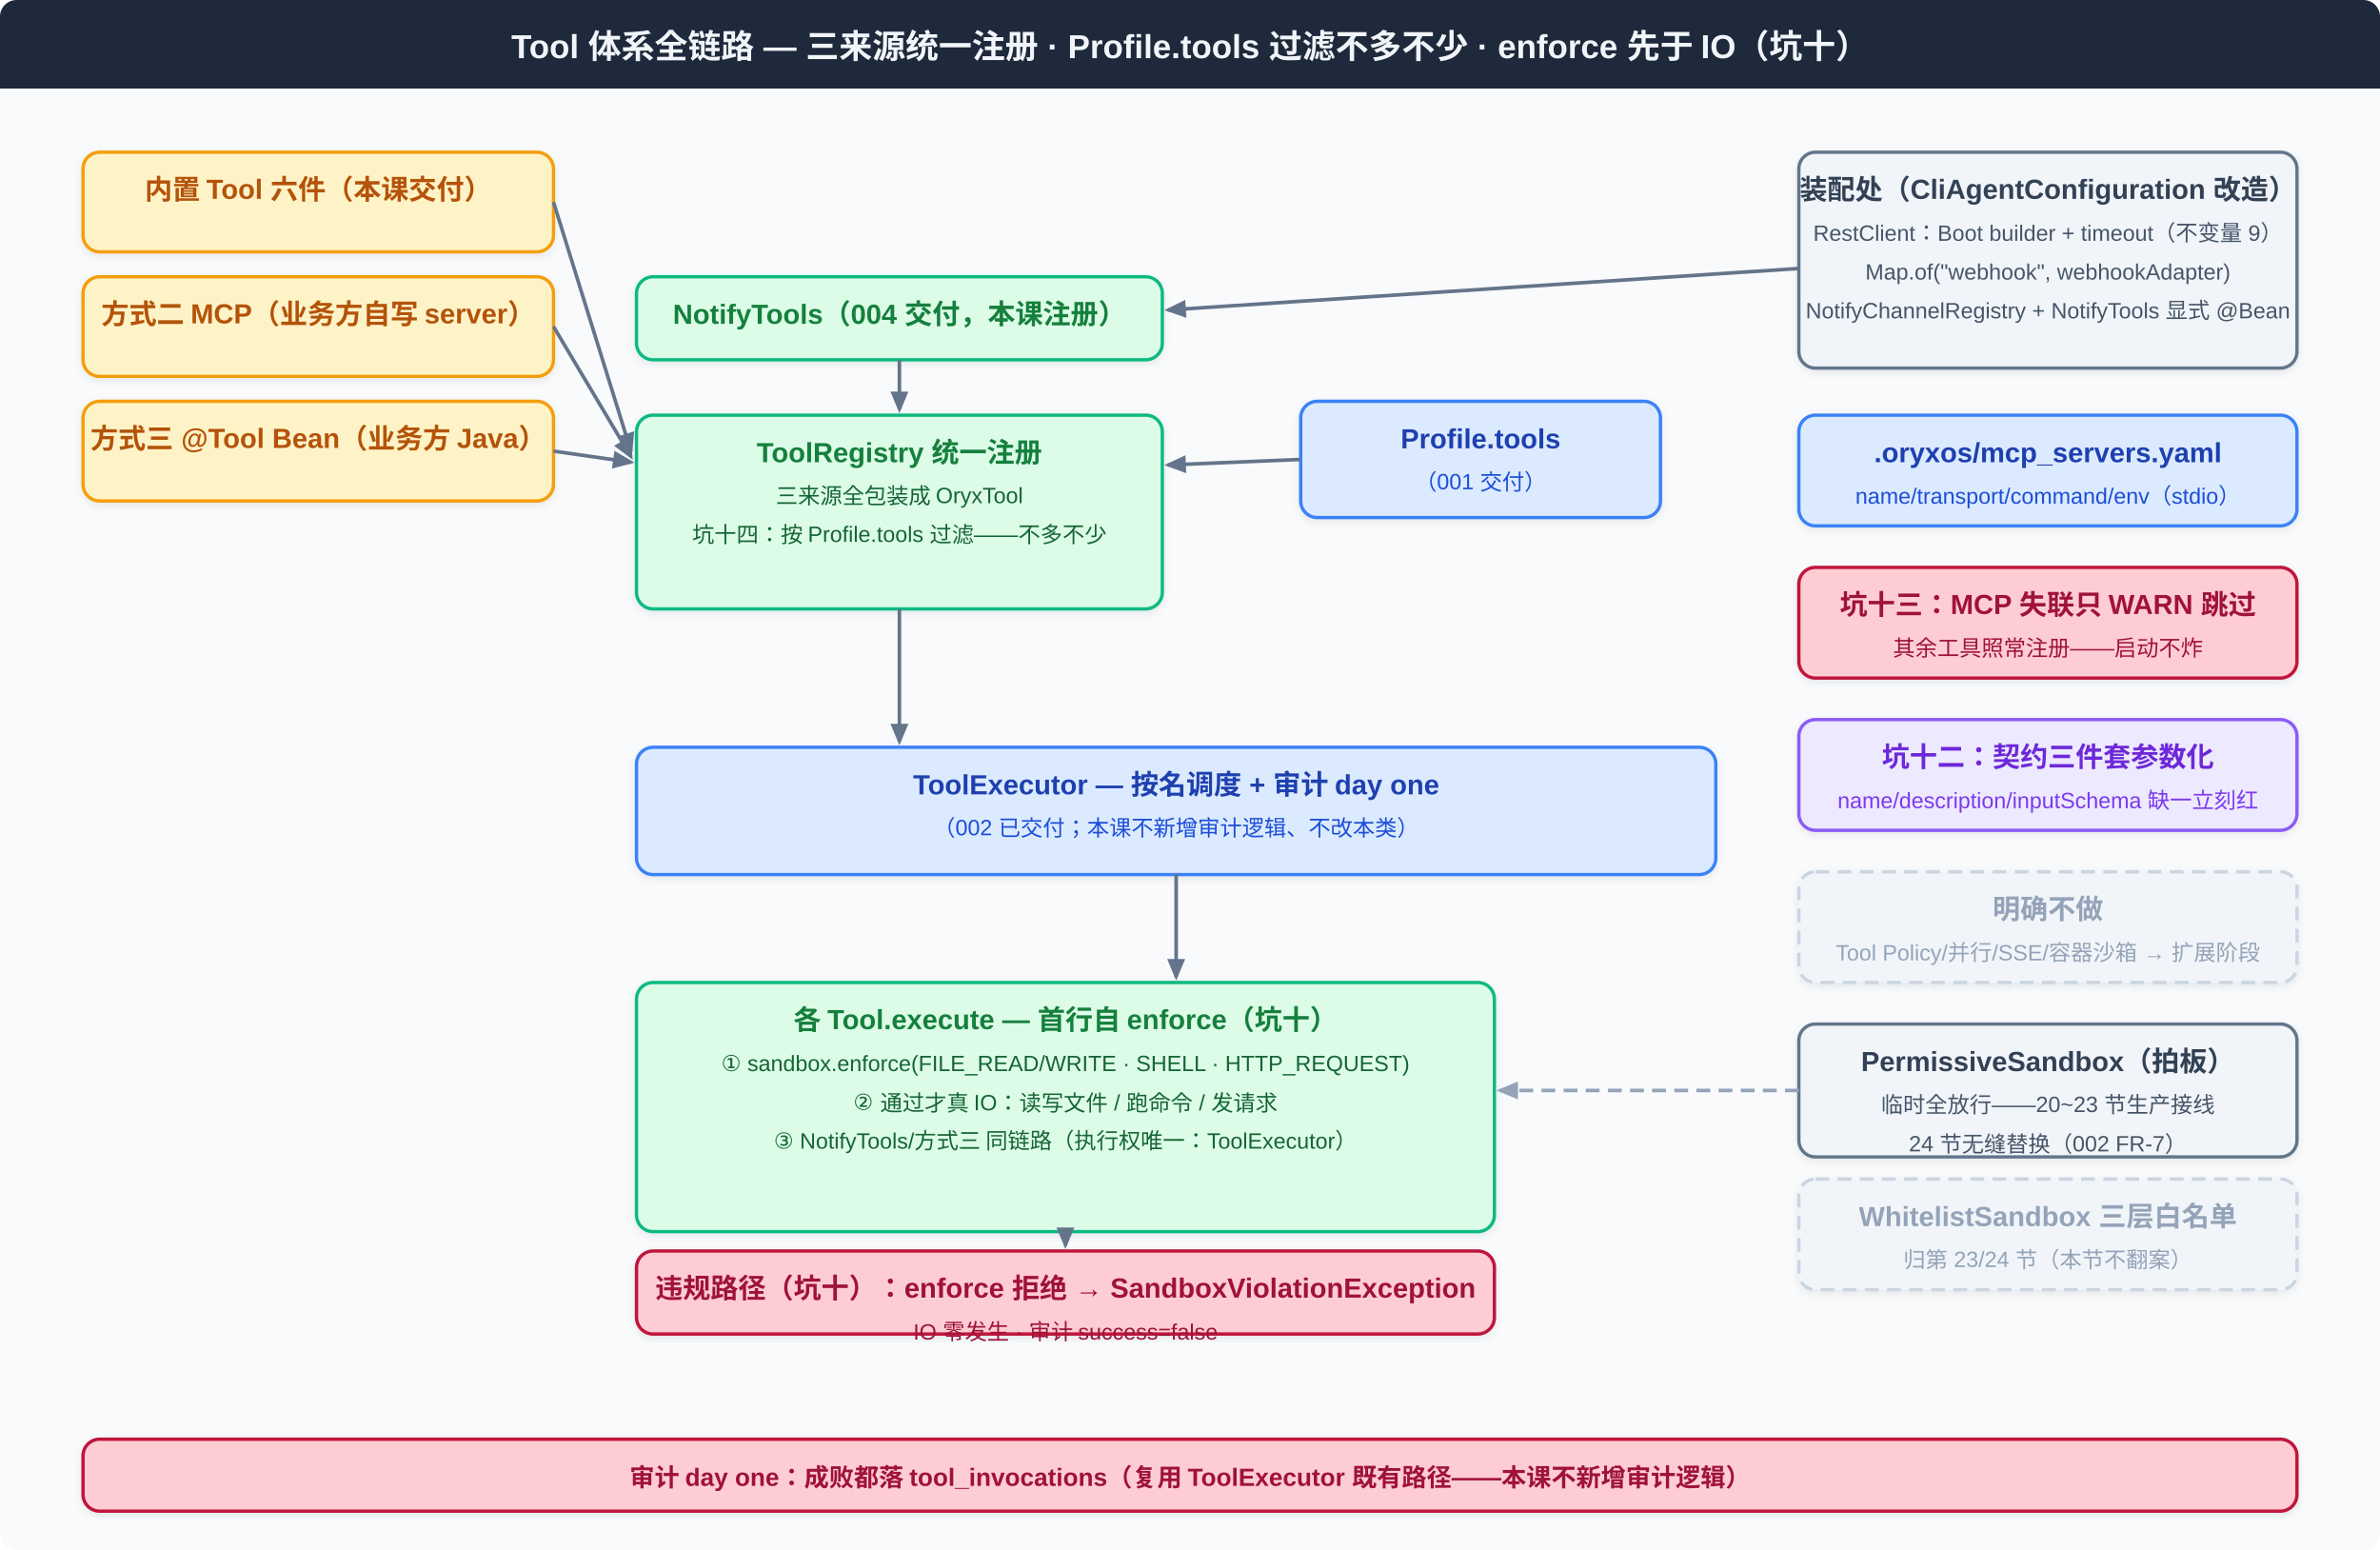
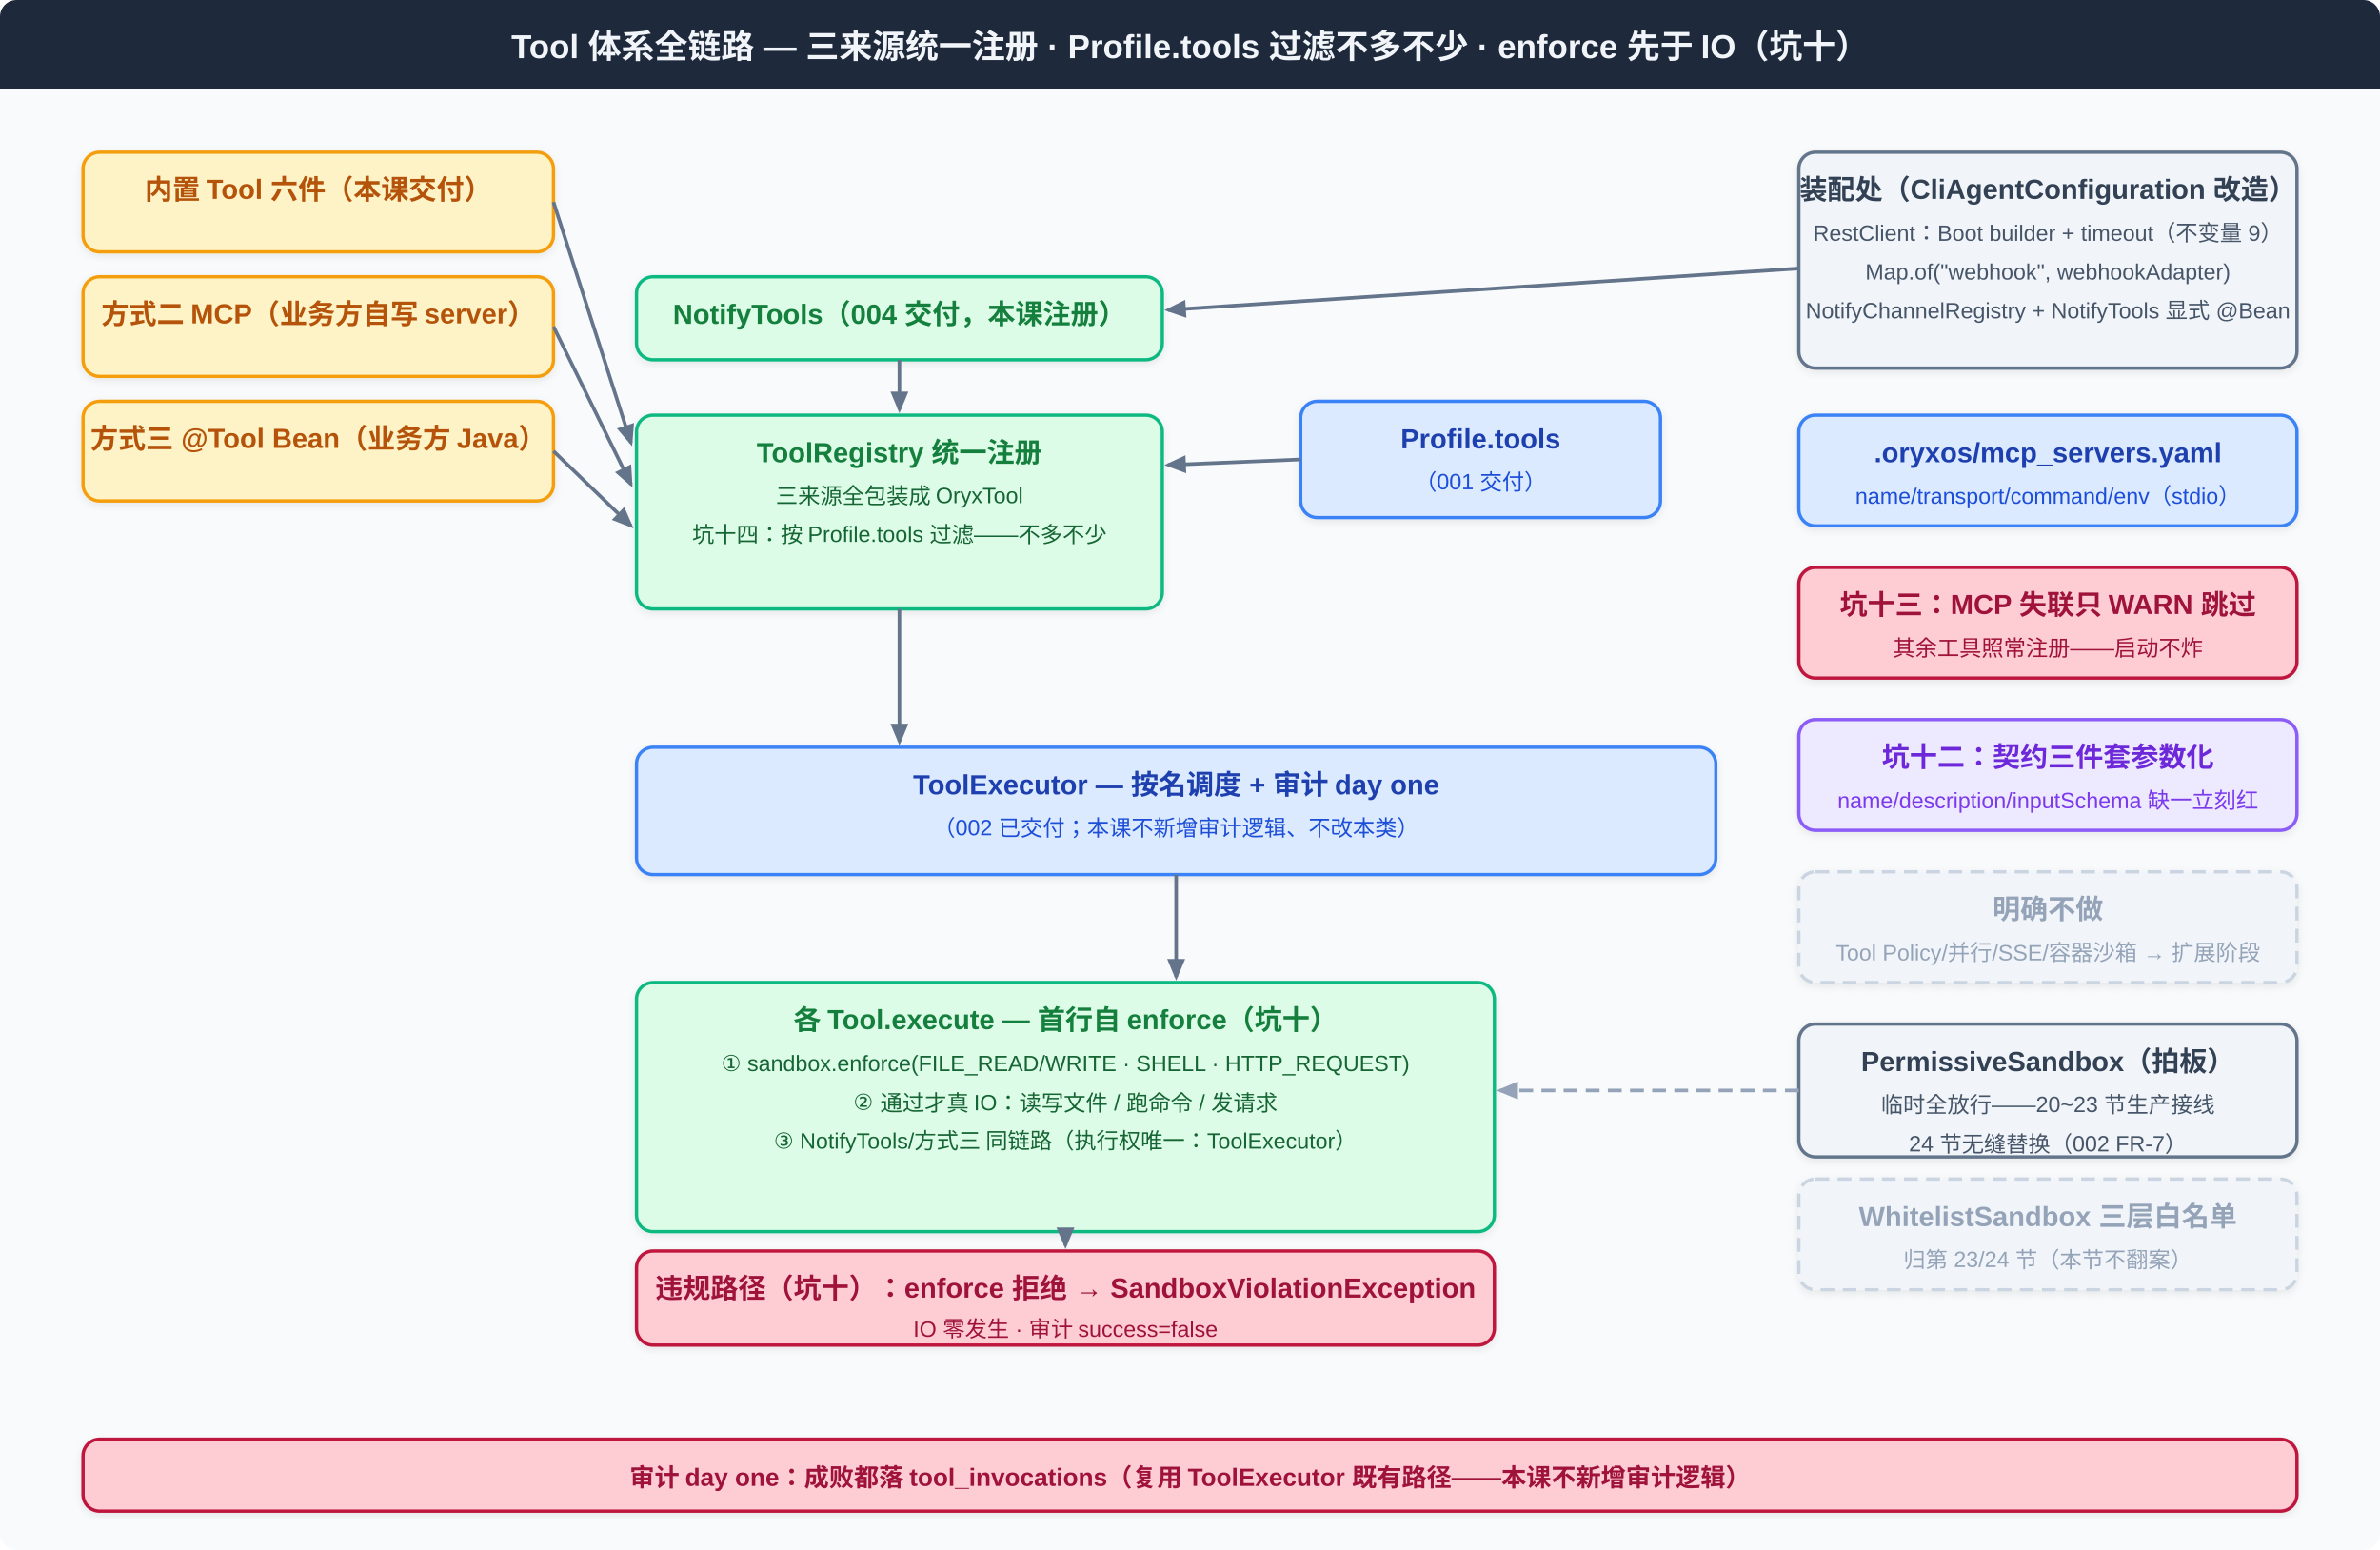
<svg xmlns="http://www.w3.org/2000/svg" viewBox="0 0 860 560" font-family="Arial, sans-serif">
  <defs>
    <marker id="a" markerWidth="6" markerHeight="5" refX="5" refY="2.5" orient="auto">
      <path d="M0,0 L6,2.5 L0,5 Z" fill="#64748b" />
    </marker>
    <marker id="aGray" markerWidth="6" markerHeight="5" refX="5" refY="2.5" orient="auto">
      <path d="M0,0 L6,2.5 L0,5 Z" fill="#94a3b8" />
    </marker>
    <filter id="sh">
      <feDropShadow dx="0" dy="1" stdDeviation="1.5" flood-opacity="0.08" />
    </filter>
  </defs>
  <rect width="860" height="560" fill="#f8fafc" rx="6" />
  <rect x="0" y="0" width="860" height="32" fill="#1e293b" rx="6" />
  <rect x="0" y="16" width="860" height="16" fill="#1e293b" />
  <text x="430" y="21" text-anchor="middle" fill="#f1f5f9" font-size="12" font-weight="bold">Tool 体系全链路 — 三来源统一注册 · Profile.tools 过滤不多不少 · enforce 先于 IO（坑十）</text>
  <rect x="30" y="55" width="170" height="36" rx="6" fill="#fef3c7" stroke="#f59e0b" stroke-width="1.2" filter="url(#sh)" />
  <text x="115.0" y="72" text-anchor="middle" font-size="10" font-weight="bold" fill="#b45309">内置 Tool 六件（本课交付）</text>
  <rect x="30" y="100" width="170" height="36" rx="6" fill="#fef3c7" stroke="#f59e0b" stroke-width="1.2" filter="url(#sh)" />
  <text x="115.0" y="117" text-anchor="middle" font-size="10" font-weight="bold" fill="#b45309">方式二 MCP（业务方自写 server）</text>
  <rect x="30" y="145" width="170" height="36" rx="6" fill="#fef3c7" stroke="#f59e0b" stroke-width="1.2" filter="url(#sh)" />
  <text x="115.0" y="162" text-anchor="middle" font-size="10" font-weight="bold" fill="#b45309">方式三 @Tool Bean（业务方 Java）</text>
  <rect x="230" y="100" width="190" height="30" rx="6" fill="#dcfce7" stroke="#10b981" stroke-width="1.2" filter="url(#sh)" />
  <text x="325.0" y="117" text-anchor="middle" font-size="10" font-weight="bold" fill="#15803d">NotifyTools（004 交付，本课注册）</text>
  <line x1="650" y1="97" x2="422" y2="112" stroke="#64748b" stroke-width="1.3" marker-end="url(#a)" />
-   <line x1="200" y1="73" x2="228" y2="163" stroke="#64748b" stroke-width="1.3" marker-end="url(#a)" />
-   <line x1="200" y1="118" x2="228" y2="165" stroke="#64748b" stroke-width="1.3" marker-end="url(#a)" />
-   <line x1="200" y1="163" x2="228" y2="167" stroke="#64748b" stroke-width="1.3" marker-end="url(#a)" />
+   <line x1="200" y1="73" x2="228" y2="160" stroke="#64748b" stroke-width="1.3" marker-end="url(#a)" />
+   <line x1="200" y1="118" x2="228" y2="175" stroke="#64748b" stroke-width="1.3" marker-end="url(#a)" />
+   <line x1="200" y1="163" x2="228" y2="190" stroke="#64748b" stroke-width="1.3" marker-end="url(#a)" />
  <line x1="325" y1="130" x2="325" y2="148" stroke="#64748b" stroke-width="1.3" marker-end="url(#a)" />
  <rect x="230" y="150" width="190" height="70" rx="6" fill="#dcfce7" stroke="#10b981" stroke-width="1.2" filter="url(#sh)" />
  <text x="325.0" y="167" text-anchor="middle" font-size="10" font-weight="bold" fill="#15803d">ToolRegistry 统一注册</text>
  <text x="325.0" y="182" text-anchor="middle" font-size="8" fill="#166534">三来源全包装成 OryxTool</text>
  <text x="325.0" y="196" text-anchor="middle" font-size="8" fill="#166534">坑十四：按 Profile.tools 过滤——不多不少</text>
  <rect x="470" y="145" width="130" height="42" rx="6" fill="#dbeafe" stroke="#3b82f6" stroke-width="1.2" filter="url(#sh)" />
  <text x="535.0" y="162" text-anchor="middle" font-size="10" font-weight="bold" fill="#1e40af">Profile.tools</text>
  <text x="535.0" y="177" text-anchor="middle" font-size="8" fill="#1d4ed8">（001 交付）</text>
  <line x1="470" y1="166" x2="422" y2="168" stroke="#64748b" stroke-width="1.3" marker-end="url(#a)" />
  <rect x="230" y="270" width="390" height="46" rx="6" fill="#dbeafe" stroke="#3b82f6" stroke-width="1.2" filter="url(#sh)" />
  <text x="425.0" y="287" text-anchor="middle" font-size="10" font-weight="bold" fill="#1e40af">ToolExecutor — 按名调度 + 审计 day one</text>
  <text x="425.0" y="302" text-anchor="middle" font-size="8" fill="#1d4ed8">（002 已交付；本课不新增审计逻辑、不改本类）</text>
  <line x1="325" y1="220" x2="325" y2="268" stroke="#64748b" stroke-width="1.3" marker-end="url(#a)" />
  <rect x="230" y="355" width="310" height="90" rx="6" fill="#dcfce7" stroke="#10b981" stroke-width="1.2" filter="url(#sh)" />
  <text x="385.0" y="372" text-anchor="middle" font-size="10" font-weight="bold" fill="#15803d">各 Tool.execute — 首行自 enforce（坑十）</text>
  <text x="385.0" y="387" text-anchor="middle" font-size="8" fill="#166534">① sandbox.enforce(FILE_READ/WRITE · SHELL · HTTP_REQUEST)</text>
  <text x="385.0" y="401" text-anchor="middle" font-size="8" fill="#166534">② 通过才真 IO：读写文件 / 跑命令 / 发请求</text>
  <text x="385.0" y="415" text-anchor="middle" font-size="8" fill="#166534">③ NotifyTools/方式三 同链路（执行权唯一：ToolExecutor）</text>
  <line x1="425" y1="316" x2="425" y2="353" stroke="#64748b" stroke-width="1.3" marker-end="url(#a)" />
-   <rect x="230" y="452" width="310" height="30" rx="6" fill="#fecdd3" stroke="#be123c" stroke-width="1.2" filter="url(#sh)" />
+   <rect x="230" y="452" width="310" height="34" rx="6" fill="#fecdd3" stroke="#be123c" stroke-width="1.2" filter="url(#sh)" />
  <text x="385.0" y="469" text-anchor="middle" font-size="10" font-weight="bold" fill="#9f1239">违规路径（坑十）：enforce 拒绝 → SandboxViolationException</text>
-   <text x="385.0" y="484" text-anchor="middle" font-size="8" fill="#9f1239">IO 零发生 · 审计 success=false</text>
+   <text x="385.0" y="483" text-anchor="middle" font-size="8" fill="#9f1239">IO 零发生 · 审计 success=false</text>
  <line x1="385" y1="445" x2="385" y2="450" stroke="#64748b" stroke-width="1.3" marker-end="url(#a)" />
  <rect x="650" y="55" width="180" height="78" rx="6" fill="#f1f5f9" stroke="#64748b" stroke-width="1.2" filter="url(#sh)" />
  <text x="740.0" y="72" text-anchor="middle" font-size="10" font-weight="bold" fill="#334155">装配处（CliAgentConfiguration 改造）</text>
  <text x="740.0" y="87" text-anchor="middle" font-size="8" fill="#475569">RestClient：Boot builder + timeout（不变量 9）</text>
  <text x="740.0" y="101" text-anchor="middle" font-size="8" fill="#475569">Map.of("webhook", webhookAdapter)</text>
  <text x="740.0" y="115" text-anchor="middle" font-size="8" fill="#475569">NotifyChannelRegistry + NotifyTools 显式 @Bean</text>
  <rect x="650" y="150" width="180" height="40" rx="6" fill="#dbeafe" stroke="#3b82f6" stroke-width="1.2" filter="url(#sh)" />
  <text x="740.0" y="167" text-anchor="middle" font-size="10" font-weight="bold" fill="#1e40af">.oryxos/mcp_servers.yaml</text>
  <text x="740.0" y="182" text-anchor="middle" font-size="8" fill="#1d4ed8">name/transport/command/env（stdio）</text>
  <rect x="650" y="205" width="180" height="40" rx="6" fill="#fecdd3" stroke="#be123c" stroke-width="1.2" filter="url(#sh)" />
  <text x="740.0" y="222" text-anchor="middle" font-size="10" font-weight="bold" fill="#9f1239">坑十三：MCP 失联只 WARN 跳过</text>
  <text x="740.0" y="237" text-anchor="middle" font-size="8" fill="#9f1239">其余工具照常注册——启动不炸</text>
  <rect x="650" y="260" width="180" height="40" rx="6" fill="#ede9fe" stroke="#8b5cf6" stroke-width="1.2" filter="url(#sh)" />
  <text x="740.0" y="277" text-anchor="middle" font-size="10" font-weight="bold" fill="#6d28d9">坑十二：契约三件套参数化</text>
  <text x="740.0" y="292" text-anchor="middle" font-size="8" fill="#7c3aed">name/description/inputSchema 缺一立刻红</text>
  <rect x="650" y="315" width="180" height="40" rx="6" fill="#f1f5f9" stroke="#cbd5e1" stroke-width="1.2" stroke-dasharray="5,3" filter="url(#sh)" />
  <text x="740.0" y="332" text-anchor="middle" font-size="10" font-weight="bold" fill="#94a3b8">明确不做</text>
  <text x="740.0" y="347" text-anchor="middle" font-size="8" fill="#94a3b8">Tool Policy/并行/SSE/容器沙箱 → 扩展阶段</text>
  <rect x="650" y="370" width="180" height="48" rx="6" fill="#f1f5f9" stroke="#64748b" stroke-width="1.2" filter="url(#sh)" />
  <text x="740.0" y="387" text-anchor="middle" font-size="10" font-weight="bold" fill="#334155">PermissiveSandbox（拍板）</text>
  <text x="740.0" y="402" text-anchor="middle" font-size="8" fill="#475569">临时全放行——20~23 节生产接线</text>
  <text x="740.0" y="416" text-anchor="middle" font-size="8" fill="#475569">24 节无缝替换（002 FR-7）</text>
  <rect x="650" y="426" width="180" height="40" rx="6" fill="#f1f5f9" stroke="#cbd5e1" stroke-width="1.2" stroke-dasharray="5,3" filter="url(#sh)" />
  <text x="740.0" y="443" text-anchor="middle" font-size="10" font-weight="bold" fill="#94a3b8">WhitelistSandbox 三层白名单</text>
  <text x="740.0" y="458" text-anchor="middle" font-size="8" fill="#94a3b8">归第 23/24 节（本节不翻案）</text>
  <line x1="650" y1="394" x2="542" y2="394" stroke="#94a3b8" stroke-width="1.3" stroke-dasharray="5,3" marker-end="url(#aGray)" />
  <rect x="30" y="520" width="800" height="26" rx="6" fill="#fecdd3" stroke="#be123c" stroke-width="1.2" filter="url(#sh)" />
  <text x="430" y="537" text-anchor="middle" font-size="9" font-weight="bold" fill="#9f1239">审计 day one：成败都落 tool_invocations（复用 ToolExecutor 既有路径——本课不新增审计逻辑）</text>
</svg>
